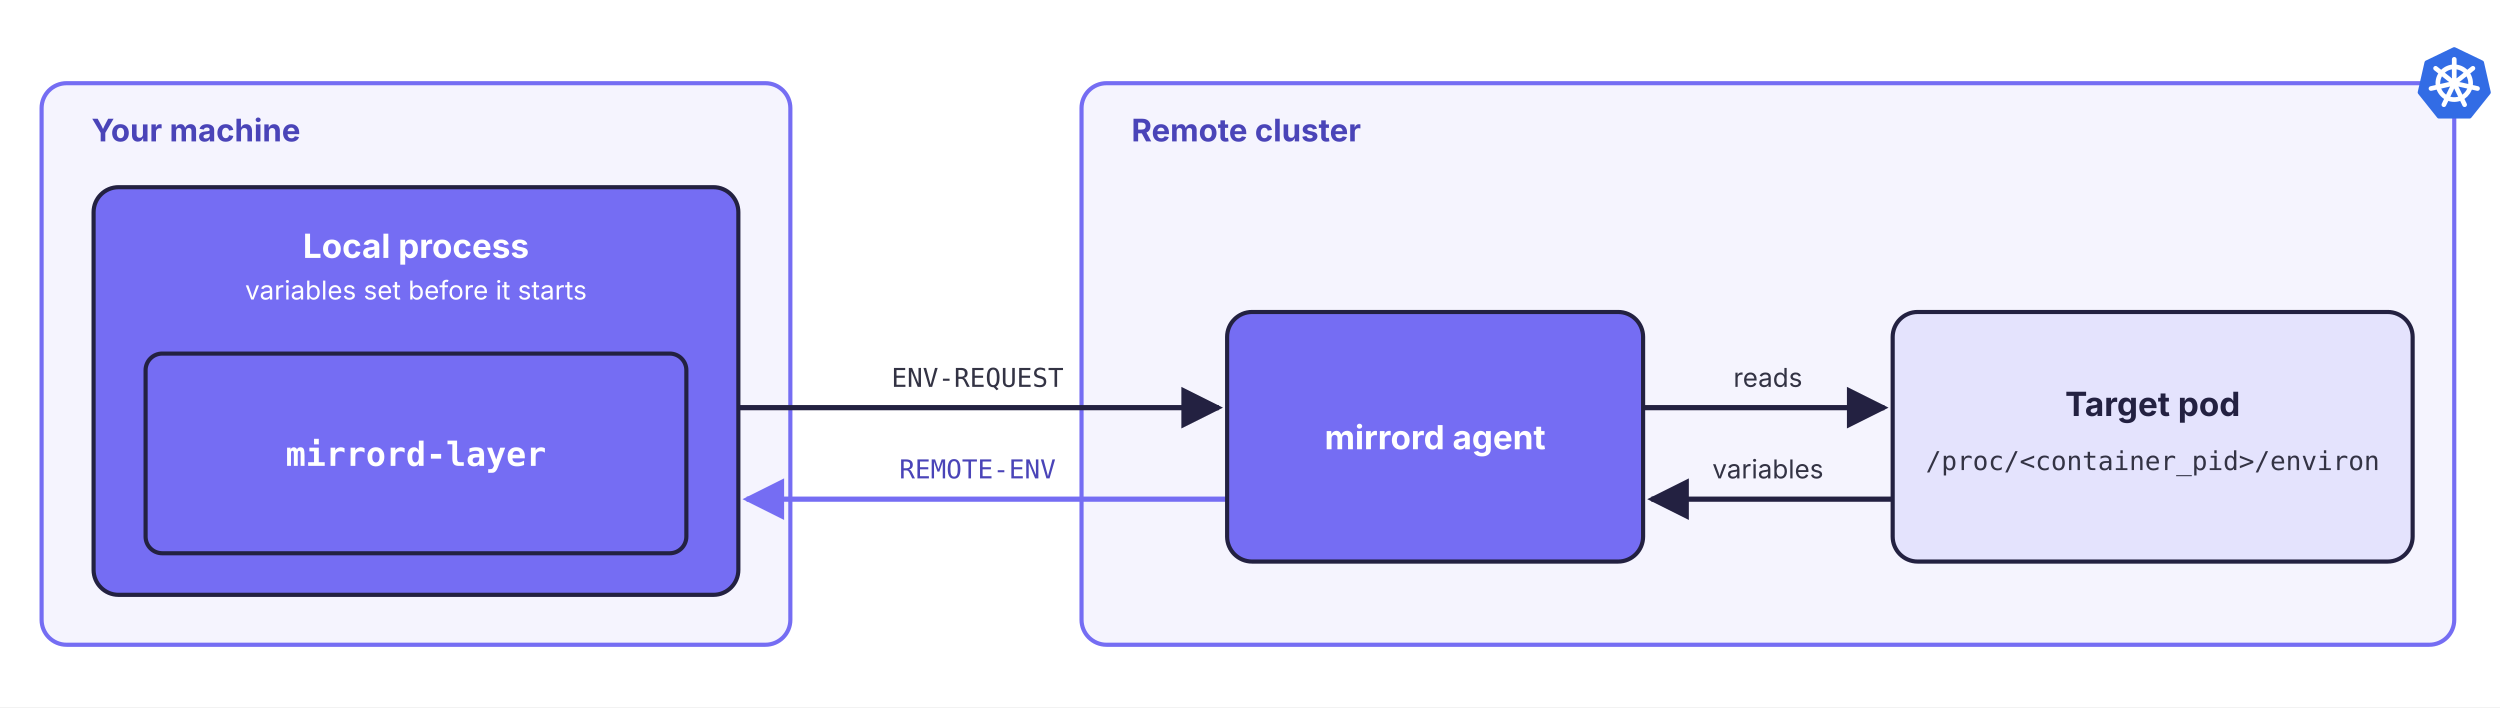
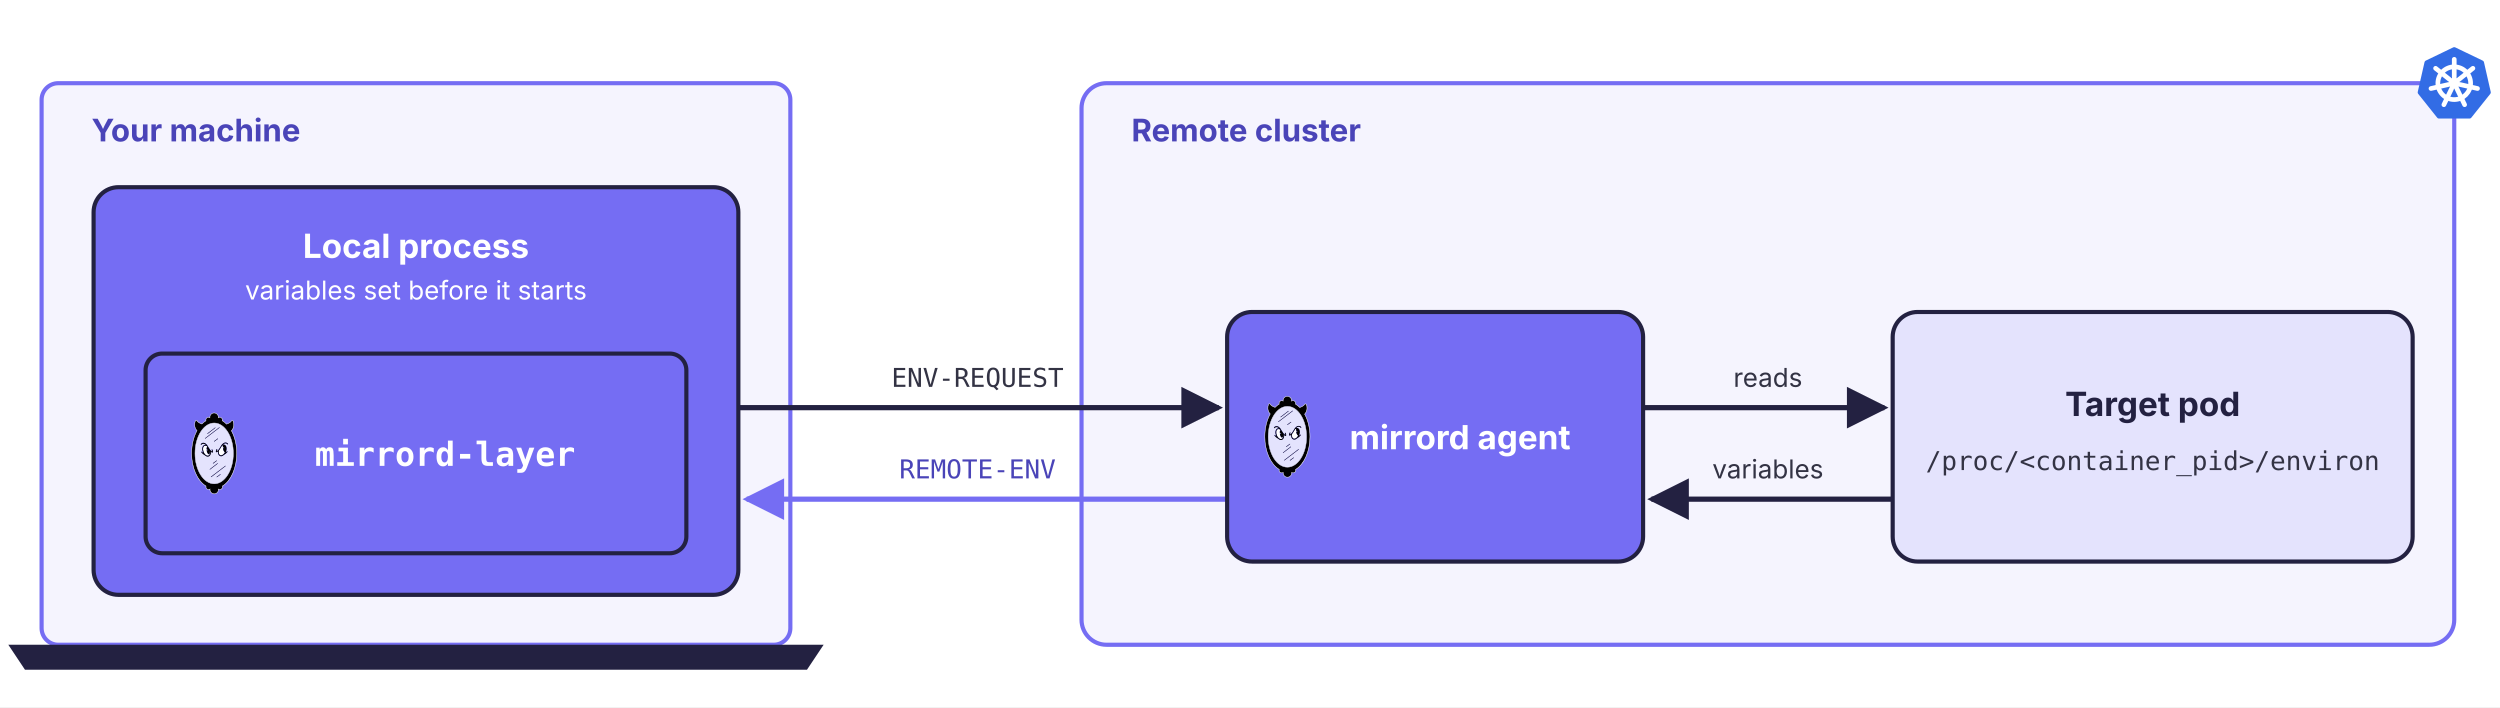
<svg xmlns="http://www.w3.org/2000/svg" viewBox="0 0 1202 340" width="1202" height="340" font-family="Inter, Helvetica, Arial, sans-serif" role="img" aria-labelledby="t d">
  <defs>
    <marker id="arrow" viewBox="0 0 10 10" refX="9" refY="5" markerWidth="8" markerHeight="8" orient="auto-start-reverse">
      <path d="M0 0 L10 5 L0 10 z" fill="#232141" />
    </marker>
    <marker id="arrow-purple" viewBox="0 0 10 10" refX="9" refY="5" markerWidth="8" markerHeight="8" orient="auto-start-reverse">
      <path d="M0 0 L10 5 L0 10 z" fill="#756DF3" />
    </marker>
    <symbol id="k8s" viewBox="0 0 32 32">
      <polygon points="16.00,1.60 27.73,7.25 30.62,19.94 22.51,30.11 9.49,30.11 1.38,19.94 4.27,7.25" fill="#326CE5" stroke="#326CE5" stroke-width="2" stroke-linejoin="round" />
      <g fill="none" stroke="#ffffff" stroke-width="2" stroke-linecap="round">
        <circle cx="16" cy="16" r="7" />
        <line x1="16.00" y1="13.40" x2="16.00" y2="5.80" />
        <line x1="18.03" y1="14.38" x2="23.97" y2="9.64" />
        <line x1="18.53" y1="16.58" x2="25.94" y2="18.27" />
        <line x1="17.13" y1="18.34" x2="20.43" y2="25.19" />
        <line x1="14.87" y1="18.34" x2="11.57" y2="25.19" />
        <line x1="13.47" y1="16.58" x2="6.06" y2="18.27" />
        <line x1="13.97" y1="14.38" x2="8.03" y2="9.64" />
      </g>
      <circle cx="16" cy="16" r="2.4" fill="#ffffff" />
    </symbol>
+     <symbol id="mirrord" viewBox="97 61 391 696">
+       <path fill="#ffffff" d="M255.6,387c4.1,19.1-0.9,36.1-12,40.5c-8.2,3.2-17.8,0-26.5-8.2c-0.3-0.6-0.9-0.9-1.5-1.2c0,0,0,0-0.3-0.3 c-5.5-5.6-10.5-13.2-14-22c-4.7-11.5-6.1-23.2-4.4-33.5c1.8-9.4,6.1-16.1,12.8-18.8c5.5-2.3,12.5-1.5,19.3,2.6 c1.5,2.3,2.6,4.4,3.8,6.2c-4.1,2.6-6.4,10.3-6.4,20.3l3.2,1.8l11.1,6.5l-12.5,1.5h-0.9c0.3,1.2,0.3,2.3,0.6,3.5 c3.2,17.9,12,31.1,19,29.7c6.4-1.2,9.6-14.4,7.6-30.2C255.3,386.4,255.6,386.7,255.6,387z" />
+       <path fill="#ffffff" d="M384,398.4c-3.2,6.8-7.3,12.3-12,17c0,0,0,0-0.3,0c-0.6,0.3-0.9,0.9-1.2,1.2c-8.7,7.9-18.4,11.5-26.5,8.2 c-11.1-4.7-16-21.4-12-40.5c1.5-1.8,3.2-3.8,4.7-5.6c5-6.5,9-13.2,12.8-20l1.2-2.1c1.2-1.8,2-3.8,3.2-5.6c1.2-2.1,2.6-4.4,4.4-7 c3.5-2.1,6.7-3.2,9.9-3.8c-2,4.7-2.3,10.3-2.3,15.3l3.2,1.8l11.1,6.5l-12.5,1.5h-0.9c0.3,1.2,0.3,2.3,0.6,3.8 C370.5,384.6,377.5,397,384,398.4z" />
+       <path fill="#E4E3FD" d="M405,391.7c-1.5-1.2-3.8-0.9-5,0.6c-3.2,4.1-7,7.9-11.1,11.5c1.2-2.3,2.6-5,3.5-7.6 c5.3-12.6,6.7-25.8,4.7-37.3c-2.3-12-8.2-20.6-16.9-24.1c-4.1-1.8-8.8-2.1-13.7-1.2c4.4-4.4,10.2-8.5,17.5-10 c8.2-1.5,16.6,1.5,20.4,7.3c1.2,1.5,3.2,2.1,5,0.9c1.5-1.2,2-3.2,0.9-4.7c-5.5-8.2-16.6-12.3-27.4-10c-11.1,2.1-19.3,9.7-24.2,15.6 c-2,2.3-3.8,5-5.5,7.3c-2,2.9-3.5,5.6-5,8.2c-1.2,2.1-2.3,3.8-3.2,5.6l-1.2,2.1c-3.8,6.5-7.6,13.2-12.3,19.1 c-5.8,7.6-11.7,12.9-18.4,16.7c0.6-5,2-9.7,4.4-14.1c0.9-1.8,0.3-3.8-1.5-4.7c-1.7-0.9-3.8-0.3-4.7,1.5c-2.9,5.6-4.7,11.5-5.3,17.6 c0,0.9-0.3,3.5,1.5,5.6c1.2,1.2,2.3,1.8,4.1,1.8c1.5,0,2.9-0.3,4.4-1.5c2.6-1.5,5.3-3.2,7.9-5.3c-1.7,18.5,5,34.1,17.5,39.3 c2.9,1.2,5.8,1.8,8.8,1.8c8.5,0,17.5-4.4,25.4-12c11.4-6.2,21.6-14.4,29.5-24.7C406.7,395.2,406.4,392.8,405,391.7z M292.1,149.1 c90.1,0,163.6,116.6,163.6,259.6s-73.5,259.6-163.6,259.6c-90.4,0-163.6-116.6-163.6-259.6S201.9,149.1,292.1,149.1z M389.5,517.3 c0.9-0.6,0.9-1.8,0.3-2.3c-0.6-0.9-1.8-0.9-2.3-0.3l-122.5,93.7c-0.9,0.6-0.9,1.8-0.3,2.3c0.3,0.3,0.9,0.6,1.5,0.6 c0.3,0,0.9,0,1.2-0.3L389.5,517.3z M346.9,589c0.9-0.6,0.9-1.8,0.3-2.3c-0.6-0.9-1.8-0.9-2.3-0.3l-31.2,23.2 c-0.9,0.6-0.9,1.8-0.3,2.3c0.3,0.6,0.9,0.9,1.5,0.9c0.3,0,0.6-0.3,0.9-0.3L346.9,589z M338.2,189.1c0.9-0.6,0.9-1.8,0.3-2.3 c-0.6-0.9-1.8-0.9-2.3-0.3l-122.5,93.4c-0.9,0.6-0.9,1.8-0.3,2.3c0.3,0.3,0.9,0.6,1.5,0.6c0.3,0,0.9,0,0.9-0.3L338.2,189.1z M324.4,284.5c0.9-0.6,0.9-1.8,0.3-2.3c-0.6-0.9-1.7-0.9-2.3-0.3l-31.2,22.9c-0.9,0.6-0.9,1.8-0.3,2.3c0.3,0.6,0.9,0.6,1.5,0.6 c0.3,0,0.6,0,0.9-0.3L324.4,284.5z M322.7,495.9c0.9-0.6,0.9-1.8,0.3-2.3c-0.6-0.9-1.8-0.9-2.3-0.3l-66.2,50.8 c-0.9,0.6-0.9,1.8-0.3,2.3c0.3,0.3,0.9,0.6,1.5,0.6c0.3,0,0.6,0,0.9-0.3L322.7,495.9z M314.8,472.4c0.9-0.6,0.9-1.8,0.3-2.3 c-0.6-0.9-1.8-0.9-2.3-0.3L281.6,493c-0.9,0.6-0.9,1.8-0.3,2.3c0.3,0.6,0.9,0.9,1.5,0.9c0.3,0,0.9-0.3,0.9-0.3L314.8,472.4z M302.3,190.5c0.9-0.6,0.9-1.8,0.3-2.3c-0.6-0.9-1.7-0.9-2.3-0.3L234,239c-0.9,0.6-0.9,1.8-0.3,2.3c0.3,0.3,0.9,0.6,1.5,0.6 c0.3,0,0.9,0,1.2-0.3L302.3,190.5z M280.1,399.6c1.8-2.1,1.5-4.7,1.5-5.6c-0.6-6.2-2.3-12.3-5-17.9c-0.9-1.8-2.9-2.3-4.7-1.5 c-1.8,0.9-2.3,2.9-1.5,4.7c2.3,4.4,3.8,9.4,4.4,14.1c-6.4-3.8-12.5-9.4-18.4-16.7c-4.7-6.2-8.8-12.9-12.3-19.1l-1.5-2.3 c-1.2-1.8-2-3.8-3.2-5.6c-1.5-2.3-2.9-5.3-5-8.2c0,0,0,0,0-0.3c-1.5-2.3-3.5-5-5.5-7.3c-5-5.9-13.1-13.2-24.2-15.6 c-10.8-2.1-21.9,2.1-27.4,10c-1.2,1.5-0.6,3.8,0.9,4.7c1.5,1.2,3.8,0.6,4.7-0.9c4.1-5.9,12.5-8.8,20.4-7.3 c7.3,1.5,13.1,5.9,17.5,10c-4.7-0.9-9.3-0.3-13.7,1.2c-8.8,3.5-14.6,12-16.9,24.1c-2,11.5-0.3,24.7,4.7,37.3 c1.2,2.6,2.3,5.3,3.5,7.6c-4.1-3.5-7.9-7.3-11.1-11.5c-1.2-1.5-3.5-1.8-5-0.6c-1.5,1.2-1.8,3.5-0.6,5c8.2,10,18.4,18.5,29.5,24.7 c7.9,7.6,16.9,11.7,25.7,11.7c2.9,0,6.1-0.6,8.8-1.8c12.5-5.3,19-20.6,17.5-39.3c2.6,2.1,5,3.8,7.9,5.3c1.5,0.9,2.9,1.2,4.4,1.2 C277.8,401.4,279.2,400.8,280.1,399.6z" />
+       <path d="M439.4,215.2c29.5,54,45.5,122.4,45.5,193.8c0,123.6-49,234.9-122.8,279.2c0.6,2.1,1.2,4.4,1.2,6.8 c0,12.3-10.2,22.6-22.5,22.6c-4.4,0-8.8-1.2-12.3-3.5c0.3,1.2,0.3,2.6,0.3,3.8c0,20.3-16.3,36.7-36.5,36.7s-36.5-16.4-36.5-36.7 c0-1.2,0-2.6,0.3-3.8c-3.5,2.3-7.9,3.5-12.3,3.5c-12.3,0-22.5-10-22.5-22.6c0-2.3,0.3-4.7,1.2-6.8C148.6,643.6,99.3,532.3,99.3,409 c0-71.9,16.3-140.9,46.4-195.3c-1.5-0.9-2.3-2.1-3.5-3.2c-9.9-11.2-15.5-26.4-16.9-42.6c-0.6-11.5,0.9-23.2,5-33.8 c0.6-1.8,2.6-6.8,7.6-7.3c5.3-0.6,8.5,3.8,11.4,7.9c1.2,1.5,2.3,2.9,2.9,3.8c5.5,5.3,12.5,9.7,21.6,13.8c4.4,2.1,9,3.8,13.4,5.3 c11.1-11.2,22.8-20.6,35-27.9c-0.6-2.3-1.2-4.4-1.2-6.8c0-12.3,10.2-22.6,22.5-22.6c4.4,0,8.8,1.2,12.3,3.5c0-1.2-0.3-2.6-0.3-3.8 c0-20.3,16.3-36.7,36.5-36.7c20.1,0,36.5,16.4,36.5,36.7c0,1.2,0,2.6-0.3,3.8c3.5-2.3,7.9-3.5,12.3-3.5c12.5,0,22.5,10.3,22.5,22.6 c0,2.3-0.3,4.7-1.2,6.8c12.5,7.6,24.8,17.3,36.2,29.1c4.7-1.5,9-3.2,13.7-5.3c9-4.1,16-8.5,21.6-13.8c0.9-0.9,2-2.3,2.9-3.8 c2.9-4.1,6.1-8.5,11.4-7.9c5,0.6,7,5.6,7.6,7.3c4.1,10.6,5.5,22.3,4.7,33.8c-1.2,15.9-7,31.4-16.9,42.6 C442.3,212.6,441.1,214,439.4,215.2z M455.7,409c0-143.3-73.5-259.6-163.6-259.6c-90.4,0-163.6,116.6-163.6,259.6 c0,143,73.5,259.6,163.6,259.6C382.5,668.6,455.7,552,455.7,409z" />
+       <path fill="#ffffff" d="M292.4,756.6c-21.2,0-38.5-17.4-38.5-38.7c0-0.1,0-0.2,0-0.3c-3,1.3-6.5,2-10,2c-13.5,0-24.5-11-24.5-24.6 c0-2.2,0.2-4.2,0.7-5.9c-36.1-22.2-66.8-60.3-88.9-110.2C109,528.5,97.3,469.7,97.3,409c0-71.5,16.3-140.6,45.8-194.7 c-0.6-0.5-1.1-1-1.5-1.5c-0.3-0.3-0.5-0.6-0.8-0.8l-0.1-0.1c-9.7-10.9-15.9-26.4-17.4-43.7c-0.6-12.5,1.1-24.4,5.1-34.7 c0.8-2.3,3.2-7.9,9.2-8.6c6.5-0.7,10.4,4.7,13.2,8.7c1.1,1.4,2.2,2.8,2.9,3.7c5.3,5,11.9,9.2,20.9,13.3c3.5,1.7,7.6,3.3,12.1,4.8 c10.7-10.7,21.9-19.6,33.2-26.5c-0.5-1.9-0.9-3.7-0.9-5.8c0-13.3,11.2-24.6,24.5-24.6c3.5,0,6.9,0.7,10,2c0-0.1,0-0.2,0-0.3 c0-21.3,17.3-38.7,38.5-38.7c21.2,0,38.5,17.4,38.5,38.7c0,0.1,0,0.2,0,0.3c3-1.3,6.5-2,10-2c13.5,0,24.5,11,24.5,24.6 c0,2.2-0.2,4.2-0.7,5.9c12.2,7.6,23.8,16.9,34.3,27.6c3.7-1.2,7.6-2.7,12.3-4.8c9-4.1,15.7-8.4,21-13.4c0.7-0.7,1.8-2,2.6-3.4 l0.1-0.1c2.8-4,6.7-9.5,13.2-8.8c6,0.7,8.5,6.3,9.3,8.7c4,10.4,5.7,22.4,4.8,34.5c-1.2,16.6-7.5,32.4-17.2,43.5c-0.4,1-1.3,2-2.4,3 c29,53.9,44.9,122.4,44.9,193.3c0,60.9-11.7,119.7-33.9,170.2c-22,49.9-52.6,87.9-88.6,110c0.5,1.9,0.8,3.8,0.8,5.8 c0,13.3-11.2,24.6-24.5,24.6c-3.5,0-6.9-0.7-10-2c0,0.1,0,0.2,0,0.3C330.8,739.2,313.6,756.6,292.4,756.6z M259.4,709.5l-1.2,5 c-0.2,0.9-0.2,2.3-0.2,3.3c0,19.1,15.5,34.7,34.5,34.7s34.5-15.6,34.5-34.7c0-1.1,0-2.4-0.2-3.3l-1.2-5l4.3,2.9 c3.1,2.1,7,3.2,11.1,3.2c11.1,0,20.5-9.4,20.5-20.6c0-2.1-0.5-4.2-1.1-6.2l-0.4-1.5l1.3-0.8c72.9-43.8,121.8-155.3,121.8-277.5 c0-70.8-16.1-139.3-45.3-192.8l-0.9-1.6l1.5-1c1.6-1.1,2.3-2.2,2.4-2.5l0.1-0.4l0.3-0.3c9.3-10.4,15.2-25.5,16.4-41.4 c0.9-11.6-0.7-22.9-4.5-32.9c-0.6-1.7-2.3-5.6-6-6.1c-3.8-0.4-6.3,2.6-9.5,7c-0.9,1.5-2.1,3-3.2,4.1c-5.7,5.4-12.7,9.9-22.2,14.2 c-5.4,2.4-9.7,4-13.9,5.4l-1.2,0.4l-0.9-0.9c-10.9-11.3-23-21-35.8-28.8l-1.5-0.9l0.7-1.6c0.7-1.6,1-3.5,1-6 c0-11.4-9.2-20.6-20.5-20.6c-4.1,0-8.1,1.1-11.1,3.2l-4.3,2.9l1.2-5c0.2-0.9,0.2-2.3,0.2-3.3c0-19.1-15.5-34.7-34.5-34.7 c-19,0-34.5,15.6-34.5,34.7c0,0.5,0.1,1.1,0.1,1.7c0.1,0.7,0.2,1.4,0.2,2.1v3.8l-3.1-2.1c-3.1-2.1-7-3.2-11.1-3.2 c-11.1,0-20.5,9.4-20.5,20.6c0,1.9,0.4,3.6,0.9,5.6l0.5,2.1l-1.3,0.8c-11.8,7.1-23.5,16.4-34.6,27.6l-0.9,0.9l-1.2-0.4 c-5.1-1.7-9.7-3.5-13.6-5.4c-9.5-4.3-16.5-8.8-22.1-14.2l-0.2-0.2l-0.1-0.2c-0.5-0.8-1.7-2.2-2.8-3.6l-0.1-0.1 c-3.1-4.4-5.7-7.5-9.5-7.1c-3.7,0.4-5.4,4.3-5.9,6c-3.8,9.8-5.5,21.2-4.9,33c1.5,16.4,7.3,31.1,16.4,41.3c0.3,0.3,0.6,0.6,0.9,0.9 c0.7,0.8,1.4,1.5,2.2,2l1.6,1l-0.9,1.7c-29.7,53.8-46.1,122.8-46.1,194.3c0,121.9,49.2,233.4,122.4,277.5l1.5,0.9l-0.7,1.6 c-0.7,1.6-1,3.5-1,6c0,11.4,9.2,20.6,20.5,20.6c4.1,0,8.1-1.1,11.1-3.2L259.4,709.5z M292.1,670.6c-91.3,0-165.6-117.3-165.6-261.6 s74.3-261.6,165.6-261.6c91.3,0,165.6,117.3,165.6,261.6S383.4,670.6,292.1,670.6z M292.1,151.4c-89.1,0-161.6,115.5-161.6,257.6 c0,68.8,16.9,133.5,47.7,182.3c30.6,48.5,71,75.2,113.9,75.2c89.1,0,161.6-115.5,161.6-257.6C453.7,267,381.2,151.4,292.1,151.4z" />
+       <path d="M344.9,586.3c0.9-0.6,1.7-0.3,2.3,0.3c0.6,0.9,0.3,1.8-0.3,2.3l-31.2,23.2c-0.3,0.3-0.6,0.3-0.9,0.3 c-0.6,0-1.2-0.3-1.5-0.9c-0.6-0.9-0.3-1.8,0.3-2.3L344.9,586.3z" />
+       <path d="M372,415.5c4.4-4.4,8.5-10.3,12-17c-6.4-1.8-13.4-13.8-16.3-29.7c-0.3-1.2-0.6-2.3-0.6-3.8h0.9l12.5-1.5l-11.1-6.5 l-3.2-1.8c0-5,0.3-10.6,2.3-15.3c-3.2,0.6-6.7,1.8-9.9,3.8c-1.8,2.3-3.2,5-4.4,7c-1.2,2.1-2.3,3.8-3.2,5.6l-1.2,2.1 c-3.8,6.5-7.9,13.5-12.8,20c-1.5,2.1-3.2,3.8-4.7,5.6c-4.1,19.1,0.9,35.8,12,40.5c8.2,3.2,17.8-0.3,26.5-8.2 C370.8,416.3,371.4,415.8,372,415.5z M410.5,326.8c1.2,1.5,0.9,3.8-0.9,4.7c-1.5,1.2-3.8,0.9-5-0.9c-4.1-5.9-12.5-8.8-20.4-7.3 c-7.3,1.5-13.1,5.9-17.5,10c4.7-0.9,9.3-0.3,13.7,1.2c8.8,3.5,14.9,12,16.9,24.1c2,11.5,0.3,24.7-4.7,37.3 c-1.2,2.6-2.3,5.3-3.5,7.6c4.1-3.5,7.9-7.3,11.1-11.5c1.2-1.5,3.5-1.8,5-0.6c1.5,1.2,1.7,3.5,0.6,5c-8.2,10.3-18.4,18.5-29.5,24.7 c-7.9,7.6-16.9,12-25.4,12c-3.2,0-6.1-0.6-8.8-1.8c-12.5-5.3-19-20.6-17.5-39.3c-2.6,2.1-5.3,3.8-7.9,5.3c-1.5,0.9-3.2,1.5-4.4,1.5 c-1.5,0-2.9-0.6-4.1-1.8c-1.7-2.1-1.5-4.7-1.5-5.6c0.6-6.2,2.3-12,5.3-17.6c0.9-1.8,2.9-2.3,4.7-1.5c1.8,0.9,2.3,2.9,1.5,4.7 c-2.3,4.4-3.8,9.4-4.4,14.1c6.4-3.8,12.5-9.4,18.4-16.7c4.7-6.2,8.8-12.6,12.3-19.1l1.2-2.1c1.2-2.1,2.3-3.8,3.2-5.6 c1.5-2.3,2.9-5.3,5-8.2c1.8-2.3,3.5-5,5.5-7.3c5-5.9,13.4-13.2,24.2-15.6C393.9,314.5,405,318.6,410.5,326.8z" />
+       <path d="M324.4,284.5l-31.5,23.2c-0.3,0.3-0.6,0.3-0.9,0.3c-0.6,0-1.2-0.3-1.5-0.6c-0.6-0.9-0.3-1.8,0.3-2.3l31.2-23.2 c0.9-0.6,1.7-0.3,2.3,0.3C325.6,282.7,325.3,283.9,324.4,284.5z" />
+       <path d="M312.8,469.5c0.9-0.6,1.8-0.3,2.3,0.3c0.6,0.9,0.3,1.8-0.3,2.3l-31.2,23.2c-0.3,0.3-0.6,0.3-0.9,0.3 c-0.6,0-1.2-0.3-1.5-0.9c-0.6-0.9-0.3-1.8,0.3-2.3L312.8,469.5z" />
+       <path d="M387.5,514.7c0.9-0.6,1.8-0.3,2.3,0.3c0.6,0.9,0.3,1.8-0.3,2.3L267,611c-0.3,0.3-0.6,0.3-1.2,0.3c-0.6,0-1.2-0.3-1.5-0.6 c-0.6-0.9-0.6-1.8,0.3-2.3L387.5,514.7z" />
+       <path d="M320.7,493c0.9-0.6,1.8-0.3,2.3,0.3c0.6,0.9,0.6,1.8-0.3,2.3l-66.2,51.1c-0.3,0.3-0.6,0.3-0.9,0.3c-0.6,0-1.2-0.3-1.5-0.6 c-0.6-0.9-0.6-1.8,0.3-2.3L320.7,493z" />
+       <path d="M300.2,187.9c0.9-0.6,1.7-0.3,2.3,0.3c0.6,0.9,0.6,1.8-0.3,2.3l-65.9,51.1c-0.3,0.3-0.6,0.3-1.2,0.3 c-0.6,0-0.9-0.3-1.5-0.6c-0.6-0.9-0.3-1.8,0.3-2.3L300.2,187.9z" />
+       <path d="M213.6,279.8l122.5-93.7c0.6-0.6,1.8-0.3,2.3,0.3c0.6,0.9,0.3,1.8-0.3,2.3l-122.5,93.7c-0.3,0.3-0.6,0.3-0.9,0.3 c-0.6,0-1.2-0.3-1.5-0.6C212.7,281.6,212.7,280.4,213.6,279.8z" />
+       <path d="M243.9,427.5c11.1-4.4,16-21.4,12-40.5c-0.3-0.3-0.6-0.6-0.9-0.9c2,15.9-1.2,29.1-7.6,30.2c-7.3,1.5-15.8-12-19-29.7 c-0.3-1.2-0.3-2.3-0.6-3.5h0.9l12.5-1.5l-11.1-6.5l-3.2-1.8c0-10,2.3-17.6,6.4-20.3c-1.2-2.1-2.3-4.1-3.8-6.2 c-7-4.1-13.7-5-19.3-2.6c-6.4,2.6-11.1,9.4-12.8,18.8c-1.8,10-0.3,22,4.4,33.5c3.5,8.8,8.5,16.4,14,22c0,0,0.3,0,0.3,0.3 c0.6,0.3,1.2,0.9,1.5,1.2C225.9,427.2,235.8,430.7,243.9,427.5z M204.9,319.1c11.1,2.1,19.3,9.7,24.2,15.6c2,2.3,3.8,5,5.5,7.3 c0,0,0,0,0,0.3c2,2.9,3.5,5.6,5,8.2c1.2,1.8,2,3.5,3.2,5.6l1.5,2.3c3.8,6.5,7.6,12.9,12.3,19.1c5.8,7.3,11.7,12.9,18.4,16.7 c-0.6-5-2-9.7-4.4-14.1c-0.9-1.8-0.3-3.8,1.5-4.7c1.8-0.9,3.8-0.3,4.7,1.5c2.9,5.6,4.7,11.5,5,17.9c0,0.9,0.3,3.5-1.5,5.6 c-1.2,1.2-2.6,1.8-4.1,1.8c-1.5,0-2.9-0.6-4.4-1.2c-2.6-1.5-5.3-3.2-7.9-5.3c1.7,18.5-5,34.1-17.5,39.3c-2.9,1.2-5.8,1.8-8.8,1.8 c-8.5,0-17.5-4.4-25.7-11.7c-11.4-6.2-21.6-14.7-29.5-24.7c-1.2-1.5-0.9-3.8,0.6-5c1.5-1.2,3.8-0.9,5,0.6c3.2,4.1,7,7.9,11.1,11.5 c-1.2-2.3-2.6-5-3.5-7.6c-5-12.6-6.7-25.8-4.7-37.3c2-12,8.2-20.6,16.9-24.1c4.1-1.8,8.8-2.1,13.7-1.2c-4.4-4.4-10.2-8.8-17.5-10 c-8.2-1.5-16.6,1.5-20.4,7.3c-1.2,1.5-3.2,2.1-4.7,0.9c-1.5-1.2-2-3.2-0.9-4.7C183,320.9,194.1,317.1,204.9,319.1z" />
+     </symbol>
  </defs>
  <rect x="0" y="0" width="1202" height="340" fill="#ffffff" />
-   <rect x="20" y="40" width="360" height="270" rx="12" fill="#F5F4FE" stroke="#756DF3" stroke-width="2" />
+   <rect x="20" y="40" width="360" height="270" rx="8" fill="#F5F4FE" stroke="#756DF3" stroke-width="2" />
+   <path d="M4 310 h392 l-8 12 h-376 z" fill="#232141" />
  <text x="44" y="68" font-size="15" font-weight="700" fill="#4a44b8">Your machine</text>
  <rect x="520" y="40" width="660" height="270" rx="12" fill="#F5F4FE" stroke="#756DF3" stroke-width="2" />
  <text x="544" y="68" font-size="15" font-weight="700" fill="#4a44b8">Remote cluster</text>
  <rect x="45" y="90" width="310" height="196" rx="12" fill="#756DF3" stroke="#232141" stroke-width="2" />
  <text x="200" y="124" font-size="16" font-weight="700" fill="#ffffff" text-anchor="middle">Local process</text>
  <text x="200" y="144" font-size="12.5" fill="#ffffff" text-anchor="middle">variables set before it starts</text>
  <rect x="70" y="170" width="260" height="96" rx="8" fill="#756DF3" stroke="#232141" stroke-width="2" />
-   <text x="200" y="224" font-size="16" font-weight="700" font-family="Menlo, Consolas, monospace" fill="#ffffff" text-anchor="middle">mirrord-layer</text>
+   <use href="#mirrord" x="92" y="198" width="22" height="40" />
+   <text x="214" y="224" font-size="16" font-weight="700" font-family="Menlo, Consolas, monospace" fill="#ffffff" text-anchor="middle">mirrord-layer</text>
  <line x1="355" y1="196" x2="586" y2="196" stroke="#232141" stroke-width="2.5" marker-end="url(#arrow)" />
  <text x="470" y="186" font-size="12.5" font-family="Menlo, Consolas, monospace" fill="#333344" text-anchor="middle">ENV-REQUEST</text>
  <line x1="590" y1="240" x2="359" y2="240" stroke="#756DF3" stroke-width="2.5" marker-end="url(#arrow-purple)" />
  <text x="470" y="230" font-size="12.5" font-family="Menlo, Consolas, monospace" fill="#4a44b8" text-anchor="middle">REMOTE-ENV</text>
  <rect x="590" y="150" width="200" height="120" rx="12" fill="#756DF3" stroke="#232141" stroke-width="2" />
-   <text x="690" y="216" font-size="16" font-weight="700" fill="#ffffff" text-anchor="middle">mirrord agent</text>
+   <use href="#mirrord" x="608" y="190" width="22" height="40" />
+   <text x="702" y="216" font-size="16" font-weight="700" fill="#ffffff" text-anchor="middle">mirrord agent</text>
  <line x1="790" y1="196" x2="906" y2="196" stroke="#232141" stroke-width="2.5" marker-end="url(#arrow)" />
  <text x="850" y="186" font-size="12.5" fill="#333344" text-anchor="middle">reads</text>
  <line x1="910" y1="240" x2="794" y2="240" stroke="#232141" stroke-width="2.5" marker-end="url(#arrow)" />
  <text x="850" y="230" font-size="12.5" fill="#333344" text-anchor="middle">variables</text>
  <rect x="910" y="150" width="250" height="120" rx="12" fill="#E4E3FD" stroke="#232141" stroke-width="2" />
  <text x="1035" y="200" font-size="16" font-weight="700" fill="#232141" text-anchor="middle">Target pod</text>
  <text x="1035" y="226" font-size="12.5" font-family="Menlo, Consolas, monospace" fill="#333344" text-anchor="middle">/proc/&lt;container_pid&gt;/environ</text>
  <use href="#k8s" x="1162" y="22" width="36" height="36" />
</svg>
